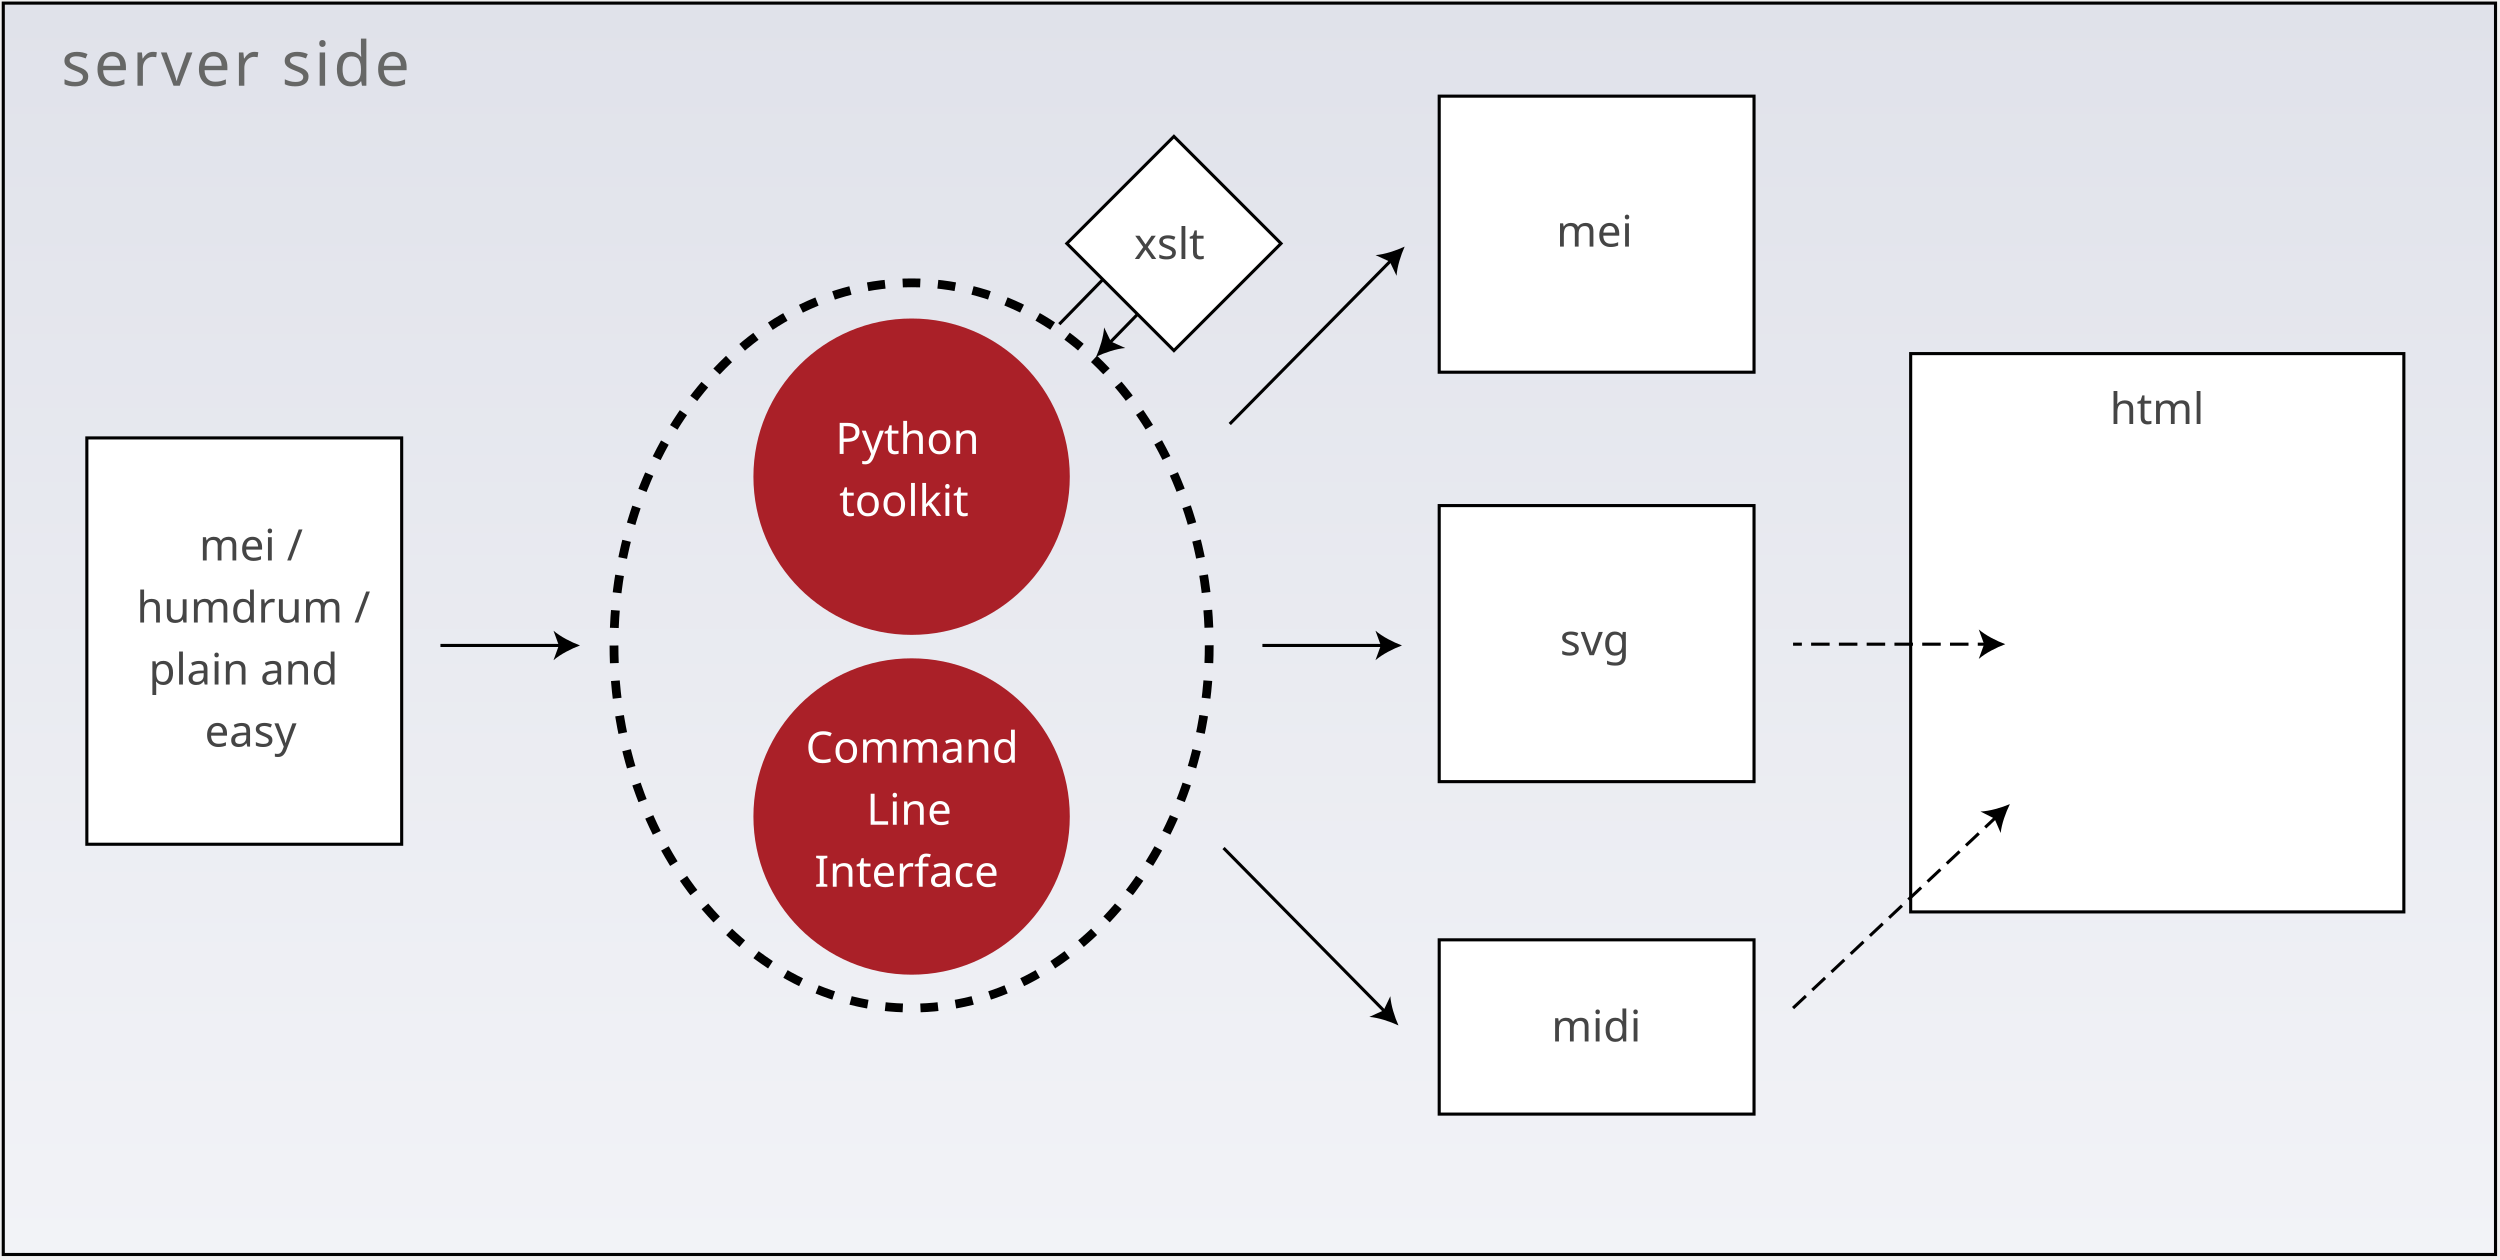
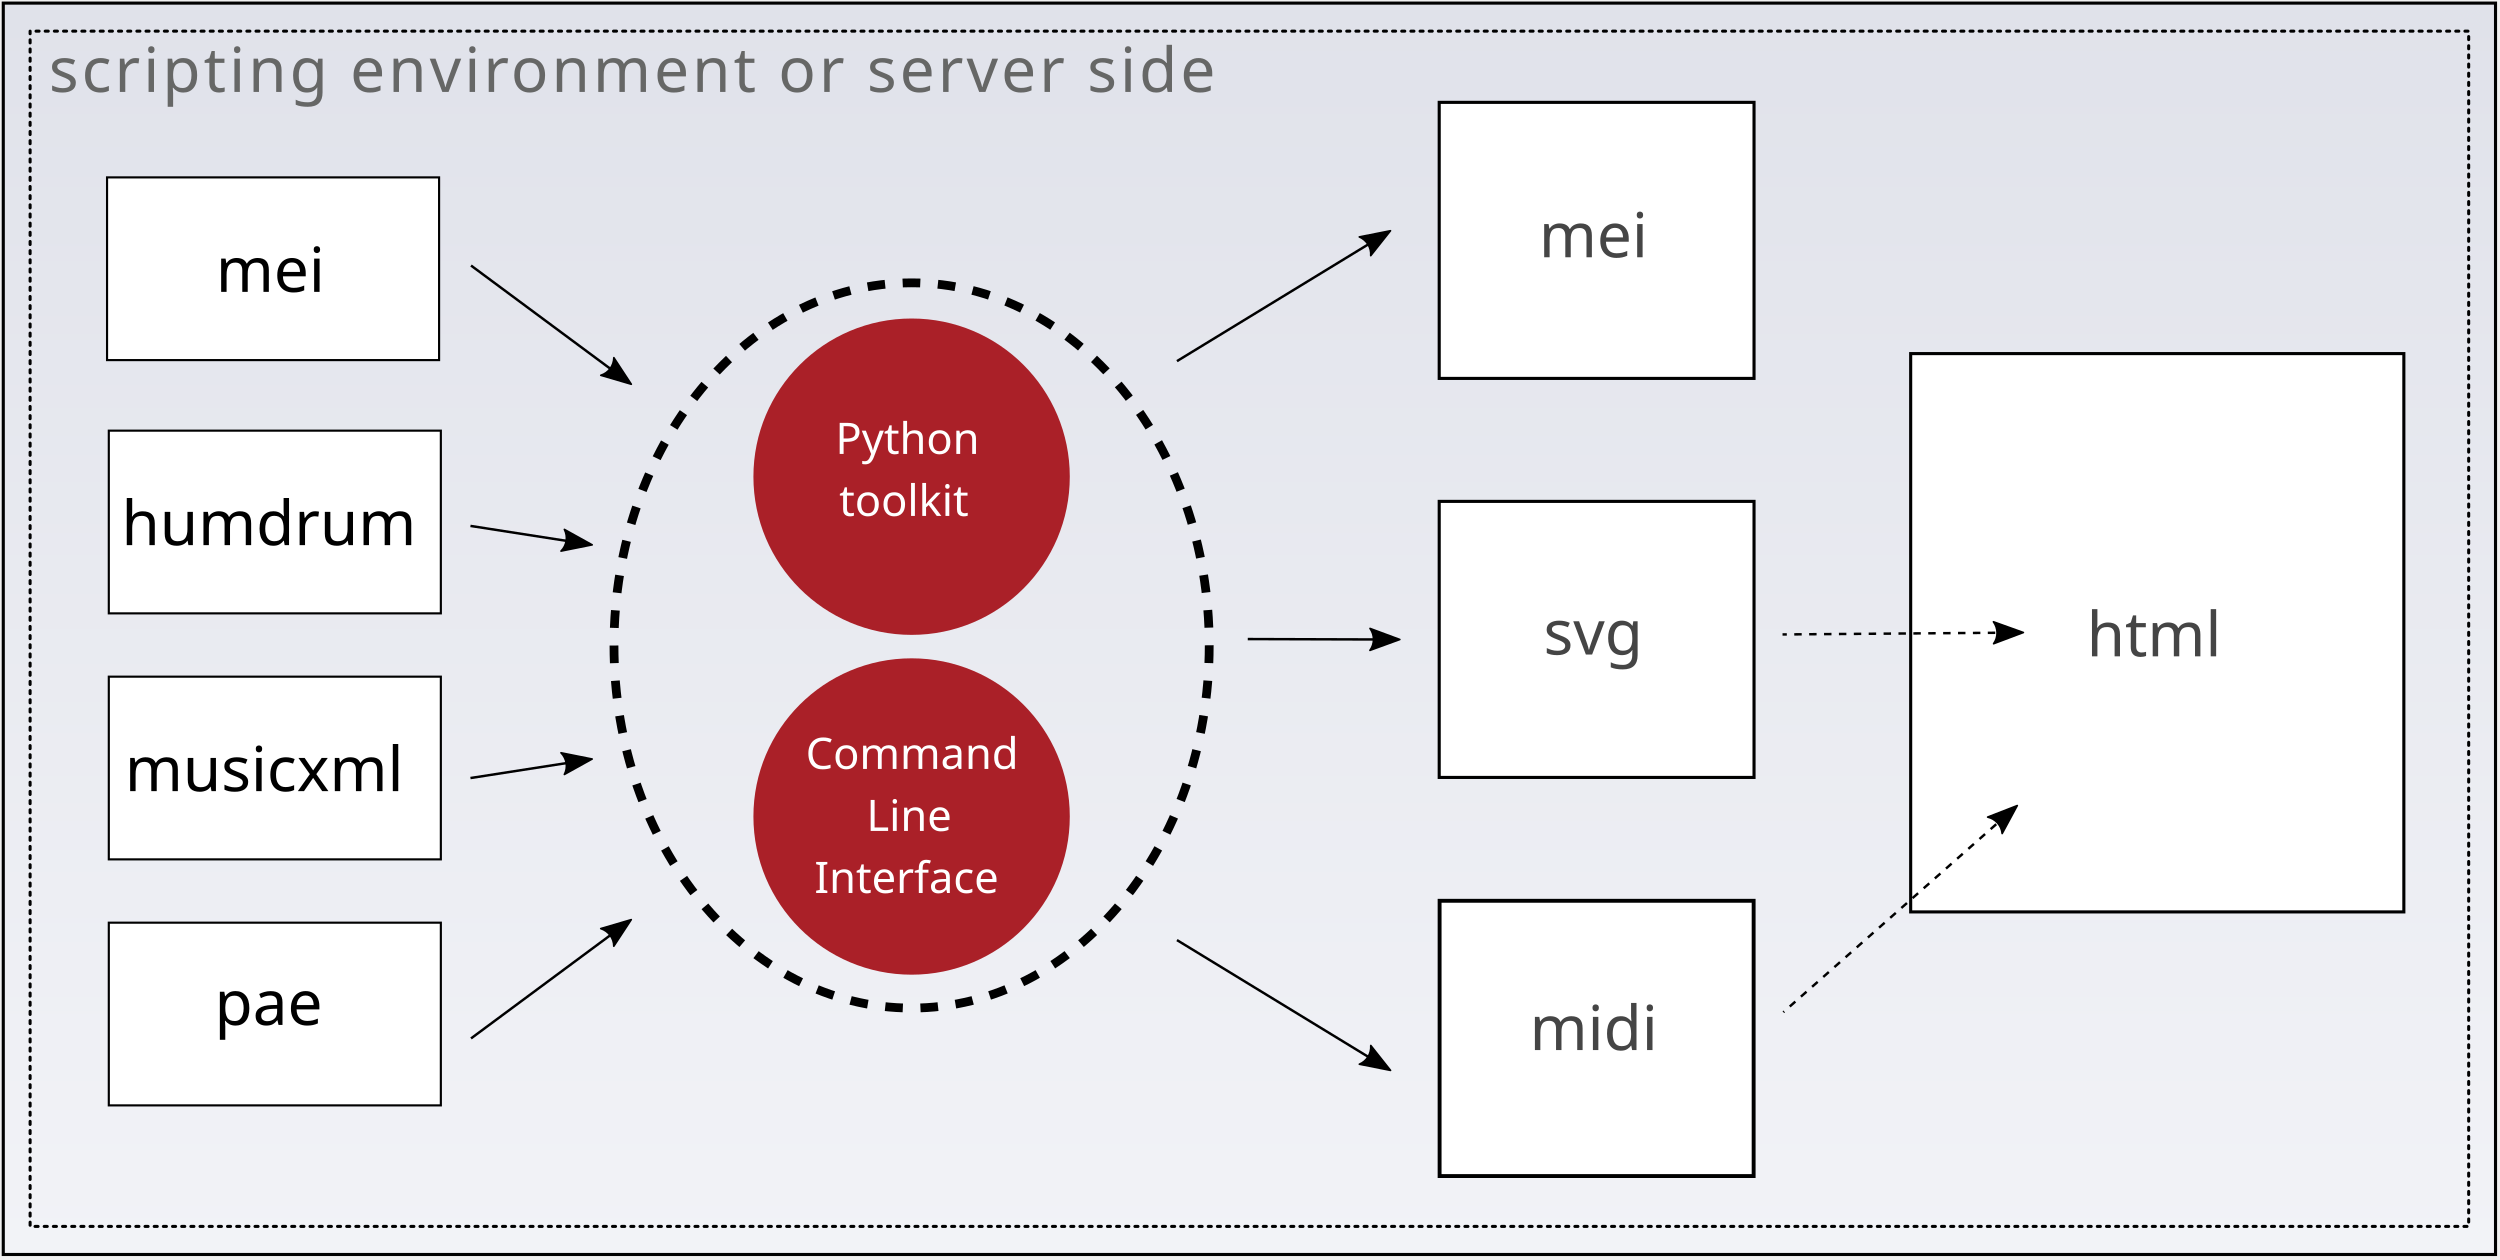
- <svg xmlns="http://www.w3.org/2000/svg" version="1.1" x="0px" y="0px" width="806px" height="406px" viewBox="0 0 806 406" enable-background="new 0 0 806 406" xml:space="preserve">
+ <svg xmlns="http://www.w3.org/2000/svg" version="1.1" x="0px" y="0px" width="806px" height="406px" viewBox="0 0 806 406" enable-background="new 0 0 806 406" xml:space="preserve" id="svg2">
+   <defs id="defs158">
+     <marker orient="auto" refY="0.0" refX="0.0" id="TriangleOutL" style="overflow:visible">
+       <path id="path4603" d="M 5.77,0.0 L -2.88,5.0 L -2.88,-5.0 L 5.77,0.0 z " style="fill-rule:evenodd;stroke:#000000;stroke-width:1pt;stroke-opacity:1;fill:#000000;fill-opacity:1" transform="scale(0.8)" />
+     </marker>
+     <marker orient="auto" refY="0.0" refX="0.0" id="Arrow2Lstart" style="overflow:visible">
+       <path id="path4479" style="fill-rule:evenodd;stroke-width:0.625;stroke-linejoin:round;stroke:#000000;stroke-opacity:1;fill:#000000;fill-opacity:1" d="M 8.719,4.034 L -2.207,0.016 L 8.719,-4.002 C 6.973,-1.63 6.983,1.616 8.719,4.034 z " transform="scale(1.1) translate(1,0)" />
+     </marker>
+     <marker orient="auto" refY="0.0" refX="0.0" id="Arrow1Mstart" style="overflow:visible">
+       <path id="path4467" d="M 0.0,0.0 L 5.0,-5.0 L -12.5,0.0 L 5.0,5.0 L 0.0,0.0 z " style="fill-rule:evenodd;stroke:#000000;stroke-width:1.0pt" transform="scale(0.4) translate(10,0)" />
+     </marker>
+     <marker orient="auto" refY="0.0" refX="0.0" id="Arrow1Lend" style="overflow:visible;">
+       <path id="path4464" d="M 0.0,0.0 L 5.0,-5.0 L -12.5,0.0 L 5.0,5.0 L 0.0,0.0 z " style="fill-rule:evenodd;stroke:#000000;stroke-width:1pt;stroke-opacity:1;fill:#000000;fill-opacity:1" transform="scale(0.8) rotate(180) translate(12.5,0)" />
+     </marker>
+     <marker orient="auto" refY="0.0" refX="0.0" id="Arrow1Lstart" style="overflow:visible">
+       <path id="path4461" d="M 0.0,0.0 L 5.0,-5.0 L -12.5,0.0 L 5.0,5.0 L 0.0,0.0 z " style="fill-rule:evenodd;stroke:#000000;stroke-width:1pt;stroke-opacity:1;fill:#000000;fill-opacity:1" transform="scale(0.8) translate(12.5,0)" />
+     </marker>
+     <marker orient="auto" refY="0" refX="0" id="Arrow2Lstart-6" style="overflow:visible">
+       <path id="path4479-1" style="fill:#000000;fill-opacity:1;fill-rule:evenodd;stroke:#000000;stroke-width:0.625;stroke-linejoin:round;stroke-opacity:1" d="M 8.719,4.034 -2.207,0.016 8.719,-4.002 c -1.745,2.372 -1.735,5.617 -6e-7,8.035 z" transform="matrix(1.1,0,0,1.1,1.1,0)" />
+     </marker>
+     <marker orient="auto" refY="0" refX="0" id="Arrow2Lstart-6-5" style="overflow:visible">
+       <path id="path4479-1-3" style="fill:#000000;fill-opacity:1;fill-rule:evenodd;stroke:#000000;stroke-width:0.625;stroke-linejoin:round;stroke-opacity:1" d="M 8.719,4.034 -2.207,0.016 8.719,-4.002 c -1.745,2.372 -1.735,5.617 -6e-7,8.035 z" transform="matrix(1.1,0,0,1.1,1.1,0)" />
+     </marker>
+     <marker orient="auto" refY="0" refX="0" id="Arrow2Lstart-8" style="overflow:visible">
+       <path id="path4479-9" style="fill:#000000;fill-opacity:1;fill-rule:evenodd;stroke:#000000;stroke-width:0.625;stroke-linejoin:round;stroke-opacity:1" d="M 8.719,4.034 -2.207,0.016 8.719,-4.002 c -1.745,2.372 -1.735,5.617 -6e-7,8.035 z" transform="matrix(1.1,0,0,1.1,1.1,0)" />
+     </marker>
+     <marker orient="auto" refY="0" refX="0" id="Arrow2Lstart-2" style="overflow:visible">
+       <path id="path4479-8" style="fill:#000000;fill-opacity:1;fill-rule:evenodd;stroke:#000000;stroke-width:0.625;stroke-linejoin:round;stroke-opacity:1" d="M 8.719,4.034 -2.207,0.016 8.719,-4.002 c -1.745,2.372 -1.735,5.617 -6e-7,8.035 z" transform="matrix(1.1,0,0,1.1,1.1,0)" />
+     </marker>
+     <marker orient="auto" refY="0" refX="0" id="Arrow2Lstart-8-1" style="overflow:visible">
+       <path id="path4479-9-3" style="fill:#000000;fill-opacity:1;fill-rule:evenodd;stroke:#000000;stroke-width:0.625;stroke-linejoin:round;stroke-opacity:1" d="M 8.719,4.034 -2.207,0.016 8.719,-4.002 c -1.745,2.372 -1.735,5.617 -6e-7,8.035 z" transform="matrix(1.1,0,0,1.1,1.1,0)" />
+     </marker>
+     <marker orient="auto" refY="0" refX="0" id="Arrow2Lstart-84" style="overflow:visible">
+       <path id="path4479-92" style="fill:#000000;fill-opacity:1;fill-rule:evenodd;stroke:#000000;stroke-width:0.625;stroke-linejoin:round;stroke-opacity:1" d="M 8.719,4.034 -2.207,0.016 8.719,-4.002 c -1.745,2.372 -1.735,5.617 -6e-7,8.035 z" transform="matrix(1.1,0,0,1.1,1.1,0)" />
+     </marker>
+     <marker orient="auto" refY="0" refX="0" id="Arrow2Lstart-0" style="overflow:visible">
+       <path id="path4479-0" style="fill:#000000;fill-opacity:1;fill-rule:evenodd;stroke:#000000;stroke-width:0.625;stroke-linejoin:round;stroke-opacity:1" d="M 8.719,4.034 -2.207,0.016 8.719,-4.002 c -1.745,2.372 -1.735,5.617 -6e-7,8.035 z" transform="matrix(1.1,0,0,1.1,1.1,0)" />
+     </marker>
+     <marker orient="auto" refY="0" refX="0" id="Arrow2Lstart-0-9" style="overflow:visible">
+       <path id="path4479-0-2" style="fill:#000000;fill-opacity:1;fill-rule:evenodd;stroke:#000000;stroke-width:0.625;stroke-linejoin:round;stroke-opacity:1" d="M 8.719,4.034 -2.207,0.016 8.719,-4.002 c -1.745,2.372 -1.735,5.617 -6e-7,8.035 z" transform="matrix(1.1,0,0,1.1,1.1,0)" />
+     </marker>
+     <marker orient="auto" refY="0" refX="0" id="Arrow2Lstart-0-9-6" style="overflow:visible">
+       <path id="path4479-0-2-2" style="fill:#000000;fill-opacity:1;fill-rule:evenodd;stroke:#000000;stroke-width:0.625;stroke-linejoin:round;stroke-opacity:1" d="M 8.719,4.034 -2.207,0.016 8.719,-4.002 c -1.745,2.372 -1.735,5.617 -6e-7,8.035 z" transform="matrix(1.1,0,0,1.1,1.1,0)" />
+     </marker>
+     <marker orient="auto" refY="0" refX="0" id="Arrow2Lstart-0-9-4" style="overflow:visible">
+       <path id="path4479-0-2-4" style="fill:#000000;fill-opacity:1;fill-rule:evenodd;stroke:#000000;stroke-width:0.625;stroke-linejoin:round;stroke-opacity:1" d="M 8.719,4.034 -2.207,0.016 8.719,-4.002 c -1.745,2.372 -1.735,5.617 -6e-7,8.035 z" transform="matrix(1.1,0,0,1.1,1.1,0)" />
+     </marker>
+   </defs>
  <g id="Calque_3">
    <linearGradient id="SVGID_1_" gradientUnits="userSpaceOnUse" x1="402.805" y1="404.445" x2="402.805" y2="1">
-       <stop offset="0" style="stop-color:#F2F3F7" />
-       <stop offset="1" style="stop-color:#E0E2EA" />
+       <stop offset="0" style="stop-color:#F2F3F7" id="stop6" />
+       <stop offset="1" style="stop-color:#E0E2EA" id="stop8" />
    </linearGradient>
-     <rect x="1.055" y="1" fill="url(#SVGID_1_)" stroke="#000000" stroke-miterlimit="10" width="803.5" height="403.445" />
+     <rect x="1.055" y="1" stroke-miterlimit="10" width="803.5" height="403.445" id="rect10" stroke="#000000" fill="url(#SVGID_1_)" />
  </g>
-   <g id="Calque_2">
-     <g>
-       <ellipse fill="none" stroke="#000000" stroke-width="2.835" stroke-miterlimit="10" stroke-dasharray="5.681,5.681" cx="293.901" cy="208.093" rx="95.951" ry="116.907" />
-     </g>
-     <rect x="28" y="141.186" fill="#FFFFFF" stroke="#000000" stroke-miterlimit="10" width="101.5" height="131" />
-     <rect x="464" y="163" fill="#FFFFFF" stroke="#000000" stroke-miterlimit="10" width="101.5" height="89" />
-     <rect x="464" y="31" fill="#FFFFFF" stroke="#000000" stroke-miterlimit="10" width="101.5" height="89" />
-     <rect x="464" y="303" fill="#FFFFFF" stroke="#000000" stroke-miterlimit="10" width="101.5" height="56.186" />
-     <rect x="616" y="114" fill="#FFFFFF" stroke="#000000" stroke-miterlimit="10" width="159" height="180" />
-     <g>
-       <g>
-         <line fill="none" stroke="#000000" stroke-miterlimit="10" x1="578.082" y1="207.686" x2="580.918" y2="207.686" />
-         <line fill="none" stroke="#000000" stroke-miterlimit="10" stroke-dasharray="5.97,2.985" x1="583.902" y1="207.686" x2="636.139" y2="207.686" />
-         <line fill="none" stroke="#000000" stroke-miterlimit="10" x1="637.631" y1="207.686" x2="640.465" y2="207.686" />
-         <g>
-           <path d="M646.5,207.686c-2.84,1.054-6.363,2.852-8.547,4.756l1.721-4.756l-1.721-4.755      C640.137,204.835,643.66,206.633,646.5,207.686z" />
-         </g>
-       </g>
-     </g>
-     <g>
-       <g>
-         <line fill="none" stroke="#000000" stroke-miterlimit="10" x1="142" y1="208.093" x2="180.965" y2="208.093" />
-         <g>
-           <path d="M187,208.093c-2.84,1.054-6.363,2.852-8.547,4.756l1.72-4.756l-1.72-4.755C180.637,205.242,184.16,207.04,187,208.093z" />
-         </g>
-       </g>
-     </g>
-     <g>
-       <g>
-         <line fill="none" stroke="#000000" stroke-miterlimit="10" stroke-dasharray="5.669,2.835" x1="578.082" y1="325" x2="643.596" y2="263.376" />
-         <g>
-           <path d="M647.992,259.241c-1.346,2.713-2.682,6.437-2.967,9.32l-2.006-4.643l-4.51-2.285      C641.404,261.524,645.203,260.42,647.992,259.241z" />
-         </g>
-       </g>
-     </g>
-     <g>
-       <g>
-         <line fill="none" stroke="#000000" stroke-miterlimit="10" x1="394.468" y1="273.399" x2="446.627" y2="326.301" />
-         <g>
-           <path d="M450.865,330.599c-2.744-1.282-6.498-2.529-9.389-2.747l4.596-2.114l2.178-4.563      C448.428,324.066,449.621,327.837,450.865,330.599z" />
-         </g>
-       </g>
-     </g>
-     <g>
-       <g>
-         <line fill="none" stroke="#000000" stroke-miterlimit="10" x1="407" y1="208.093" x2="445.965" y2="208.093" />
-         <g>
-           <path d="M452,208.093c-2.84,1.054-6.363,2.852-8.547,4.756l1.721-4.756l-1.721-4.755C445.637,205.242,449.16,207.04,452,208.093      z" />
-         </g>
-       </g>
-     </g>
-     <g>
-       <g>
-         <line fill="none" stroke="#000000" stroke-miterlimit="10" x1="396.469" y1="136.699" x2="448.627" y2="83.797" />
-         <g>
-           <path d="M452.865,79.5c-1.244,2.762-2.438,6.533-2.615,9.425l-2.178-4.563l-4.594-2.114      C446.367,82.03,450.121,80.783,452.865,79.5z" />
-         </g>
-       </g>
-     </g>
-     <g>
-       <g>
-         <line fill="none" stroke="#000000" stroke-miterlimit="10" x1="341.513" y1="104.518" x2="367.072" y2="78.304" />
-         <g>
-           <path d="M371.285,73.982c-1.228,2.769-2.4,6.547-2.562,9.44l-2.205-4.552l-4.605-2.087      C364.801,76.549,368.548,75.281,371.285,73.982z" />
-         </g>
-       </g>
-     </g>
-     <g>
-       <g>
-         <line fill="none" stroke="#000000" stroke-miterlimit="10" x1="383.17" y1="84.465" x2="357.612" y2="110.679" />
-         <g>
-           <path d="M353.399,115c1.229-2.769,2.4-6.547,2.562-9.44l2.204,4.552l4.605,2.088C359.882,112.434,356.135,113.701,353.399,115z" />
-         </g>
-       </g>
-     </g>
-     <rect x="354.063" y="54.088" transform="matrix(0.7071 -0.7071 0.7071 0.7071 55.3451 290.6148)" fill="#FFFFFF" stroke="#000000" stroke-miterlimit="10" width="48.825" height="48.825" />
-     <g>
-       <circle fill="#AA2028" cx="293.901" cy="153.686" r="51" />
-       <text transform="matrix(1 0 0 1 269.353 146.3379)">
-         <tspan x="0" y="0" fill="#FFFFFF" font-family="'SourceSansPro-Bold'" font-size="14">Python</tspan>
-         <tspan x="1.197" y="20" fill="#FFFFFF" font-family="'SourceSansPro-Bold'" font-size="14">toolkit</tspan>
-       </text>
-     </g>
-     <g>
-       <circle fill="#AA2028" cx="293.901" cy="263.241" r="51" />
-       <text transform="matrix(1 0 0 1 259.7559 245.8936)">
-         <tspan x="0" y="0" fill="#FFFFFF" font-family="'SourceSansPro-Bold'" font-size="14">Command</tspan>
-         <tspan x="19.586" y="20" fill="#FFFFFF" font-family="'SourceSansPro-Bold'" font-size="14">Line</tspan>
-         <tspan x="2.808" y="40" fill="#FFFFFF" font-family="'SourceSansPro-Bold'" font-size="14">Interface</tspan>
-       </text>
-     </g>
-     <text transform="matrix(1 0 0 1 502.9277 211.2412)" fill="#454545" font-family="'SourceSansPro-Semibold'" font-size="14">svg</text>
-     <text transform="matrix(1 0 0 1 501.7598 79.5)" fill="#454545" font-family="'SourceSansPro-Semibold'" font-size="14">mei</text>
-     <text transform="matrix(1 0 0 1 680.2188 136.6992)" fill="#454545" font-family="'SourceSansPro-Semibold'" font-size="14">html</text>
-     <text transform="matrix(1 0 0 1 64.2163 180.6992)">
-       <tspan x="0" y="0" fill="#454545" font-family="'SourceSansPro-Semibold'" font-size="14">mei /</tspan>
-       <tspan x="-20.188" y="20" fill="#454545" font-family="'SourceSansPro-Semibold'" font-size="14">humdrum /</tspan>
-       <tspan x="-16.275" y="40" fill="#454545" font-family="'SourceSansPro-Semibold'" font-size="14">plain and </tspan>
-       <tspan x="1.785" y="60" fill="#454545" font-family="'SourceSansPro-Semibold'" font-size="14">easy</tspan>
+   <g id="g12">
+     <ellipse fill="none" stroke="#000000" stroke-width="2.835" stroke-miterlimit="10" stroke-dasharray="5.681,5.681" cx="293.901" cy="208.093" rx="95.951" ry="116.907" id="ellipse14" />
+   </g>
+   <rect x="34.513" y="57.191" stroke-miterlimit="10" width="107.051" height="58.905" id="rect16" style="fill:#ffffff;stroke:#000000;stroke-width:0.689;stroke-miterlimit:10" />
+   <rect x="464" y="161.644" stroke-miterlimit="10" width="101.5" height="89" id="rect18" style="fill:#ffffff;stroke:#000000;stroke-miterlimit:10" />
+   <rect x="464" y="33" stroke-miterlimit="10" width="101.5" height="89" id="rect20" style="fill:#ffffff;stroke:#000000;stroke-miterlimit:10" />
+   <rect x="464.128" y="290.415" stroke-miterlimit="10" width="101.245" height="88.745" id="rect22" style="fill:#ffffff;stroke:#000000;stroke-width:1.255;stroke-miterlimit:10" />
+   <rect x="616" y="114" stroke-miterlimit="10" width="159" height="180" id="rect24" stroke="#000000" fill="#FFFFFF" />
+   <g id="g112">
+     <circle fill="#AA2028" cx="293.901" cy="153.686" r="51" id="circle114" />
+     <text transform="matrix(1 0 0 1 269.353 146.3379)" id="text116">
+       <tspan x="0" y="0" fill="#FFFFFF" font-family="'SourceSansPro-Bold'" font-size="14" id="tspan118">Python</tspan>
+       <tspan x="1.197" y="20" fill="#FFFFFF" font-family="'SourceSansPro-Bold'" font-size="14" id="tspan120">toolkit</tspan>
    </text>
-     <text transform="matrix(1 0 0 1 365.6177 83.5)" fill="#454545" font-family="'SourceSansPro-Semibold'" font-size="14">xslt</text>
-     <text transform="matrix(1 0 0 1 500.1836 335.7598)" fill="#454545" font-family="'SourceSansPro-Semibold'" font-size="14">midi</text>
-     <text transform="matrix(1 0 0 1 19.7573 27.6387)" fill="#666766" font-family="'SourceSansPro-Regular'" font-size="20" letter-spacing="1">server side</text>
  </g>
+   <g id="g122">
+     <circle fill="#AA2028" cx="293.901" cy="263.241" r="51" id="circle124" />
+     <text id="text126" x="259.756" y="247.894">
+       <tspan x="259.756" y="247.894" font-size="14" id="tspan128" style="font-size:14px;font-family:SourceSansPro-Bold;fill:#ffffff">Command</tspan>
+       <tspan x="279.342" y="267.894" font-size="14" id="tspan130" style="font-size:14px;font-family:SourceSansPro-Bold;fill:#ffffff">Line</tspan>
+       <tspan x="262.564" y="287.894" font-size="14" id="tspan132" style="font-size:14px;font-family:SourceSansPro-Bold;fill:#ffffff">Interface</tspan>
+     </text>
+   </g>
+   <text font-size="14" id="text134" style="font-style:normal;font-variant:normal;font-weight:normal;font-stretch:normal;font-size:20px;line-height:125%;font-family:SourceSansPro-Semibold;-inkscape-font-specification:'SourceSansPro-Semibold, Normal';text-align:start;writing-mode:lr-tb;text-anchor:start;fill:#454545" x="497.636" y="211.021">svg</text>
+   <text font-size="14" id="text136" style="font-style:normal;font-variant:normal;font-weight:normal;font-stretch:normal;font-size:20px;line-height:125%;font-family:SourceSansPro-Semibold;-inkscape-font-specification:'SourceSansPro-Semibold, Normal';text-align:start;writing-mode:lr-tb;text-anchor:start;fill:#454545" x="496.142" y="82.956">mei</text>
+   <text font-size="14" id="text138" x="672.751" y="211.598" style="font-style:normal;font-variant:normal;font-weight:normal;font-stretch:normal;font-size:20px;line-height:125%;font-family:SourceSansPro-Semibold;-inkscape-font-specification:'SourceSansPro-Semibold, Normal';text-align:start;writing-mode:lr-tb;text-anchor:start;fill:#454545">html</text>
+   <text id="text140" style="font-style:normal;font-variant:normal;font-weight:normal;font-stretch:normal;font-size:20px;line-height:125%;font-family:SourceSansPro-Semibold;-inkscape-font-specification:'SourceSansPro-Semibold, Normal';text-align:start;writing-mode:lr-tb;text-anchor:start" x="69.598" y="94.1">
+     <tspan id="tspan4288" x="69.598" y="94.1">mei</tspan>
+   </text>
+   <text font-size="14" id="text152" style="font-style:normal;font-variant:normal;font-weight:normal;font-stretch:normal;font-size:20px;line-height:125%;font-family:SourceSansPro-Semibold;-inkscape-font-specification:'SourceSansPro-Semibold, Normal';text-align:start;writing-mode:lr-tb;text-anchor:start;fill:#454545" x="493.153" y="338.549">midi</text>
+   <text font-size="20" letter-spacing="1" id="text154" style="font-size:20px;font-family:SourceSansPro-Regular;letter-spacing:1;fill:#666766" x="15.757" y="29.639">scripting environment or server side</text>
+   <rect x="35.077" y="138.844" stroke-miterlimit="10" width="107.051" height="58.905" id="rect16-7" style="fill:#ffffff;stroke:#000000;stroke-width:0.689;stroke-miterlimit:10" />
+   <text y="175.753" x="39.169" id="text140-1" style="font-style:normal;font-variant:normal;font-weight:normal;font-stretch:normal;font-size:20px;line-height:125%;font-family:SourceSansPro-Semibold;-inkscape-font-specification:'SourceSansPro-Semibold, Normal';text-align:start;writing-mode:lr-tb;text-anchor:start">
+     <tspan y="175.753" x="39.169" id="tspan4288-8">humdrum</tspan>
+   </text>
+   <rect x="35.077" y="218.158" stroke-miterlimit="10" width="107.051" height="58.905" id="rect16-7-3" style="fill:#ffffff;stroke:#000000;stroke-width:0.689;stroke-miterlimit:10" />
+   <rect style="opacity:1;fill:#001024;fill-opacity:0;stroke:#000000;stroke-width:0.985;stroke-linecap:round;stroke-miterlimit:4;stroke-dasharray:0.985, 1.97;stroke-dashoffset:4;stroke-opacity:1" id="rect4361" width="786.192" height="385.356" x="9.709" y="10.044" />
+   <rect x="35.077" y="297.472" stroke-miterlimit="10" width="107.051" height="58.905" id="rect16-7-3-2" style="fill:#ffffff;stroke:#000000;stroke-width:0.689;stroke-miterlimit:10" />
+   <text y="255.067" x="40.262" id="text140-4" style="font-style:normal;font-variant:normal;font-weight:normal;font-stretch:normal;font-size:20px;line-height:125%;font-family:SourceSansPro-Semibold;-inkscape-font-specification:'SourceSansPro-Semibold, Normal';text-align:start;writing-mode:lr-tb;text-anchor:start">
+     <tspan y="255.067" x="40.262" id="tspan4288-1">musicxml</tspan>
+   </text>
+   <text y="330.445" x="69.178" id="text140-4-1" style="font-style:normal;font-variant:normal;font-weight:normal;font-stretch:normal;font-size:20px;line-height:125%;font-family:SourceSansPro-Semibold;-inkscape-font-specification:'SourceSansPro-Semibold, Normal';text-align:start;writing-mode:lr-tb;text-anchor:start">
+     <tspan y="330.445" x="69.178" id="tspan4288-1-6">pae</tspan>
+   </text>
+   <path style="fill:none;fill-rule:evenodd;stroke:#000000;stroke-width:0.8;stroke-linecap:butt;stroke-linejoin:miter;stroke-miterlimit:4;stroke-dasharray:none;stroke-dashoffset:6.4;stroke-opacity:1;marker-start:url(#Arrow2Lstart)" d="M 202.667,123.258 151.855,85.607" id="path4849" />
+   <path style="fill:none;fill-rule:evenodd;stroke:#000000;stroke-width:0.8;stroke-linecap:butt;stroke-linejoin:miter;stroke-miterlimit:4;stroke-dasharray:2.4, 2.4;stroke-dashoffset:6.4;stroke-opacity:1;marker-start:url(#Arrow2Lstart-6)" d="m 651.266,203.947 -76.578,0.598" id="path4849-3" />
+   <path style="fill:none;fill-rule:evenodd;stroke:#000000;stroke-width:0.8;stroke-linecap:butt;stroke-linejoin:miter;stroke-miterlimit:4;stroke-dasharray:2.4, 2.4;stroke-dashoffset:6.4;stroke-opacity:1;marker-start:url(#Arrow2Lstart-6-5)" d="m 649.58,260.431 -74.631,65.893" id="path4849-3-4" />
+   <path style="fill:none;fill-rule:evenodd;stroke:#000000;stroke-width:0.8;stroke-linecap:butt;stroke-linejoin:miter;stroke-miterlimit:4;stroke-dasharray:none;stroke-dashoffset:6.4;stroke-opacity:1;marker-start:url(#Arrow2Lstart-8)" d="m 189.863,175.508 -38.185,-5.951" id="path4849-9" />
+   <path style="fill:none;fill-rule:evenodd;stroke:#000000;stroke-width:0.8;stroke-linecap:butt;stroke-linejoin:miter;stroke-miterlimit:4;stroke-dasharray:none;stroke-dashoffset:6.4;stroke-opacity:1;marker-start:url(#Arrow2Lstart-2)" d="m 202.667,297.138 -50.813,37.651" id="path4849-6" />
+   <path style="fill:none;fill-rule:evenodd;stroke:#000000;stroke-width:0.8;stroke-linecap:butt;stroke-linejoin:miter;stroke-miterlimit:4;stroke-dasharray:none;stroke-dashoffset:6.4;stroke-opacity:1;marker-start:url(#Arrow2Lstart-8-1)" d="m 189.863,244.888 -38.185,5.951" id="path4849-9-3" />
+   <path style="fill:none;fill-rule:evenodd;stroke:#000000;stroke-width:0.8;stroke-linecap:butt;stroke-linejoin:miter;stroke-miterlimit:4;stroke-dasharray:none;stroke-dashoffset:6.4;stroke-opacity:1;marker-start:url(#Arrow2Lstart-0-9)" d="M 447.389,74.959 379.45,116.429" id="path4849-61-7" />
+   <path style="fill:none;fill-rule:evenodd;stroke:#000000;stroke-width:0.8;stroke-linecap:butt;stroke-linejoin:miter;stroke-miterlimit:4;stroke-dasharray:none;stroke-dashoffset:6.4;stroke-opacity:1;marker-start:url(#Arrow2Lstart-0-9-6)" d="m 450.233,206.185 -47.955,-0.152" id="path4849-61-7-3" />
+   <path style="fill:none;fill-rule:evenodd;stroke:#000000;stroke-width:0.8;stroke-linecap:butt;stroke-linejoin:miter;stroke-miterlimit:4;stroke-dasharray:none;stroke-dashoffset:6.4;stroke-opacity:1;marker-start:url(#Arrow2Lstart-0-9-4)" d="M 447.389,344.552 379.45,303.082" id="path4849-61-7-8" />
</svg>
